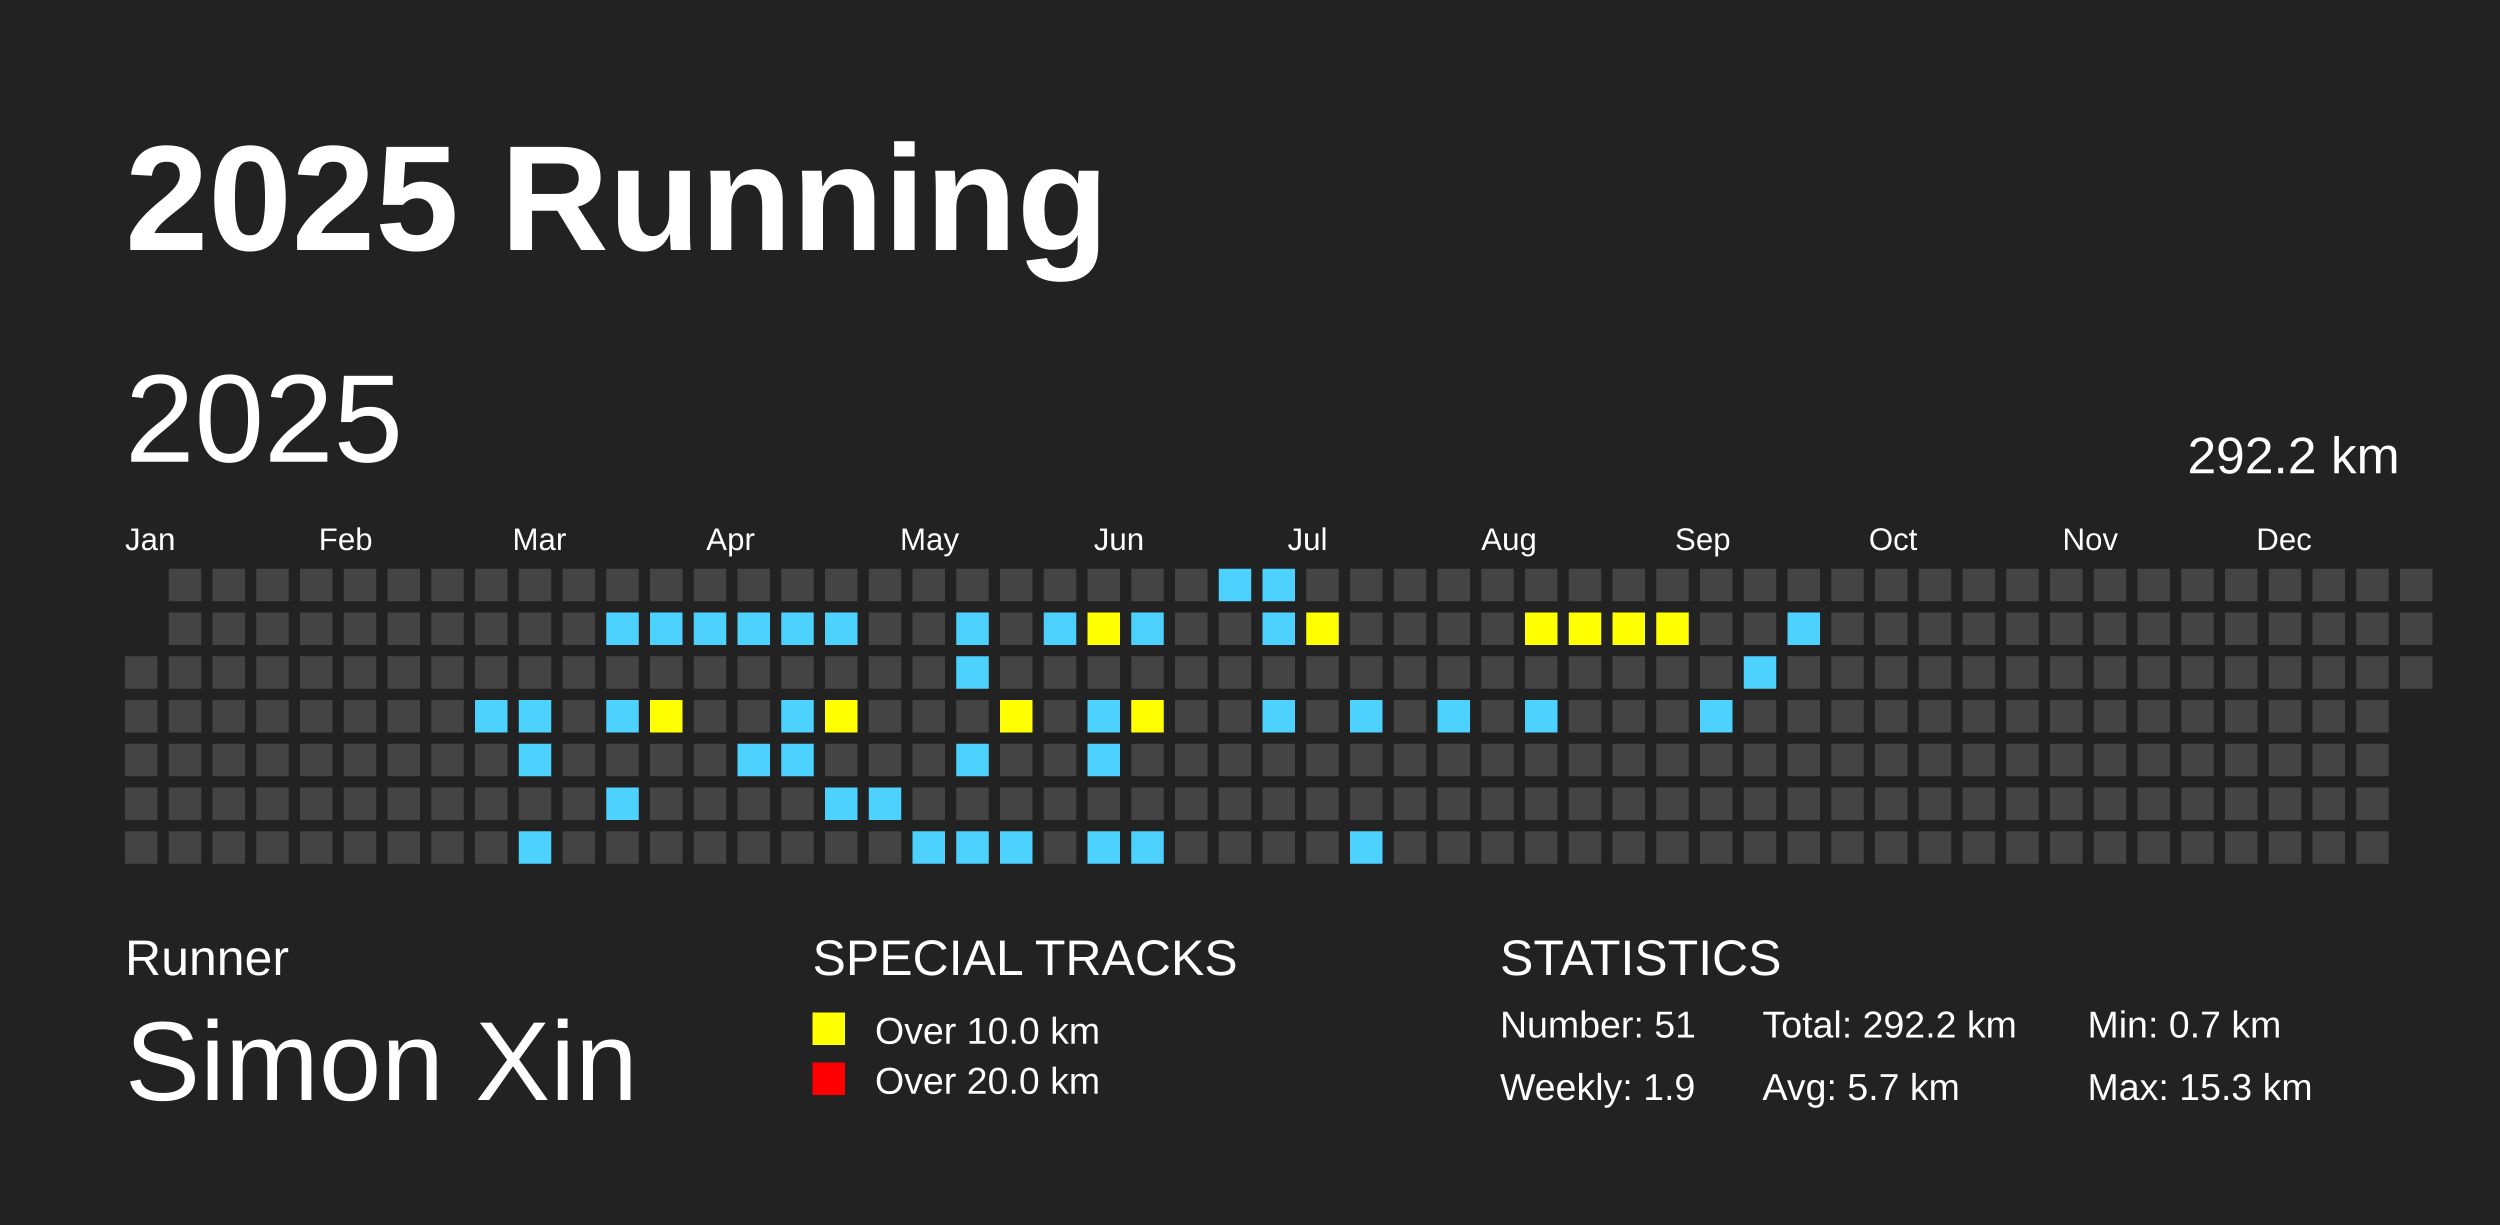
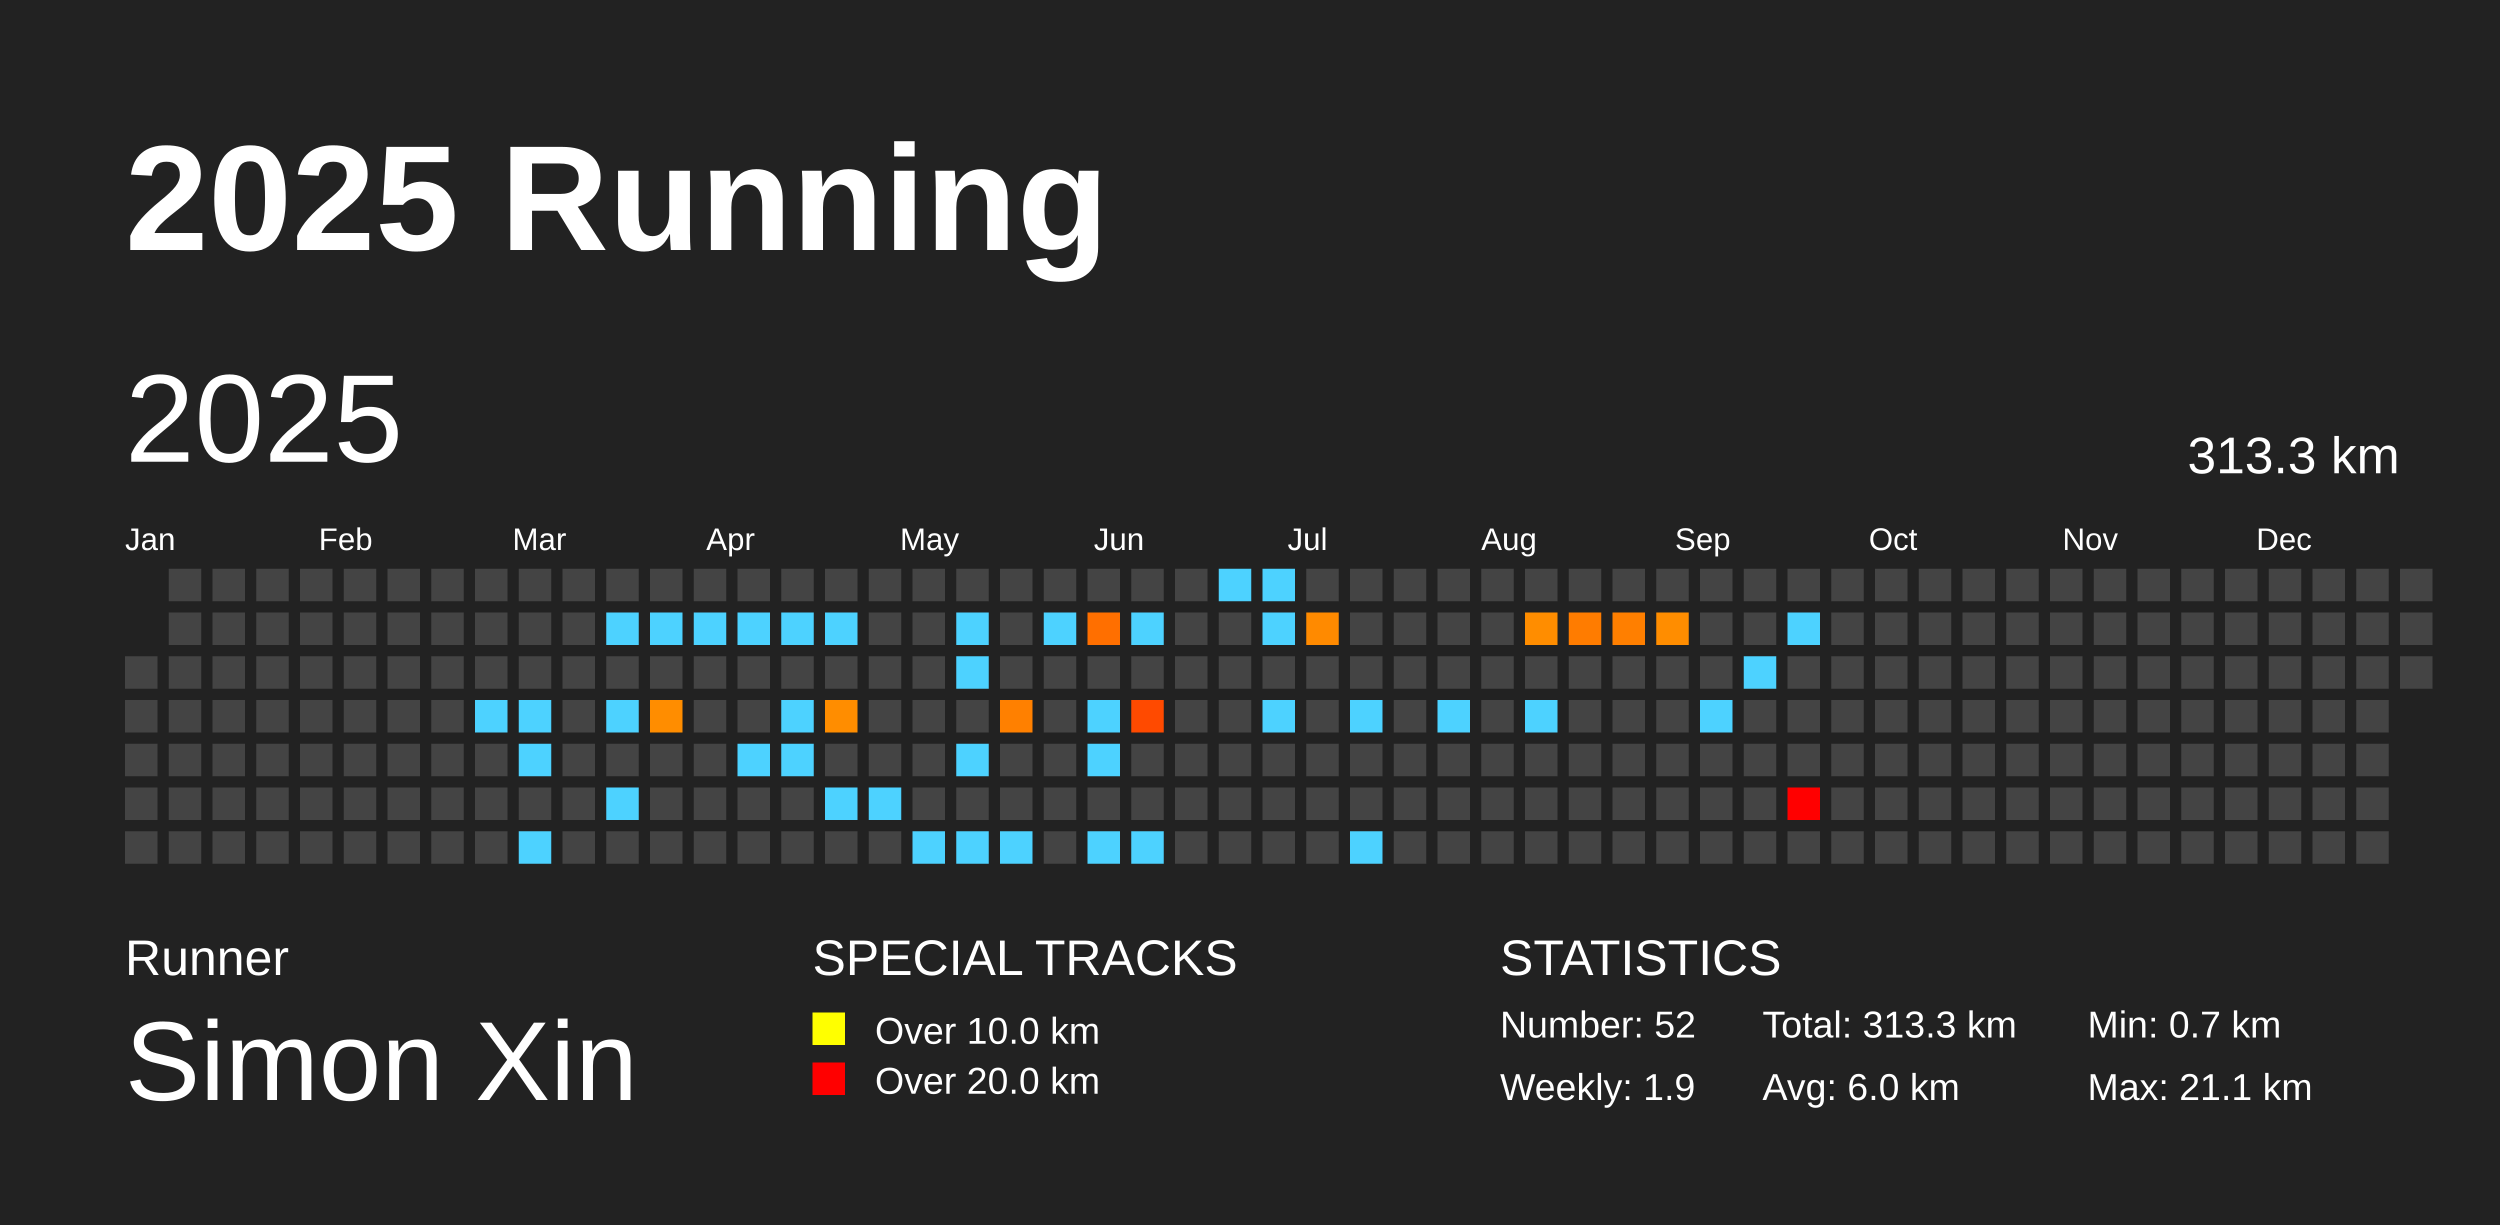
<svg xmlns="http://www.w3.org/2000/svg" baseProfile="full" height="98mm" version="1.1" viewBox="0,0,200,98" width="200mm">
  <defs />
  <rect fill="#222222" height="98" width="200" x="0" y="0" />
  <text fill="#FFFFFF" style="font-size:12px; font-family:Arial; font-weight:bold;" x="10" y="20">2025 Running</text>
  <text fill="#FFFFFF" style="font-size:4px; font-family:Arial" x="10" y="78">Runner</text>
  <text fill="#FFFFFF" style="font-size:9px; font-family:Arial" x="10" y="88">Simon Xin</text>
  <text fill="#FFFFFF" style="font-size:4px; font-family:Arial" x="65" y="78">SPECIAL TRACKS</text>
  <rect fill="yellow" height="2.6" width="2.6" x="65" y="81" />
  <text fill="#FFFFFF" style="font-size:3px; font-family:Arial" x="70" y="83.5">Over 10.0 km</text>
  <rect fill="red" height="2.6" width="2.6" x="65" y="85" />
  <text fill="#FFFFFF" style="font-size:3px; font-family:Arial" x="70" y="87.5">Over 20.0 km</text>
  <text fill="#FFFFFF" style="font-size:4px; font-family:Arial" x="120" y="78">STATISTICS</text>
-   <text fill="#FFFFFF" style="font-size:3px; font-family:Arial" x="120" y="83">Number: 51</text>
+   <text fill="#FFFFFF" style="font-size:3px; font-family:Arial" x="120" y="83">Number: 52</text>
  <text fill="#FFFFFF" style="font-size:3px; font-family:Arial" x="120" y="88">Weekly: 1.9</text>
-   <text fill="#FFFFFF" style="font-size:3px; font-family:Arial" x="141" y="83">Total: 292.2 km</text>
-   <text fill="#FFFFFF" style="font-size:3px; font-family:Arial" x="141" y="88">Avg: 5.7 km</text>
+   <text fill="#FFFFFF" style="font-size:3px; font-family:Arial" x="141" y="83">Total: 313.3 km</text>
+   <text fill="#FFFFFF" style="font-size:3px; font-family:Arial" x="141" y="88">Avg: 6.0 km</text>
  <text fill="#FFFFFF" style="font-size:3px; font-family:Arial" x="167" y="83">Min: 0.7 km</text>
-   <text fill="#FFFFFF" style="font-size:3px; font-family:Arial" x="167" y="88">Max: 15.3 km</text>
+   <text fill="#FFFFFF" style="font-size:3px; font-family:Arial" x="167" y="88">Max: 21.1 km</text>
  <text dominant-baseline="hanging" fill="#FFFFFF" style="font-size:10.0px; font-family:Arial;" x="10" y="30">2025</text>
-   <text dominant-baseline="hanging" fill="#FFFFFF" style="font-size:4.125px; font-family:Arial;" x="175" y="35">292.2 km</text>
+   <text dominant-baseline="hanging" fill="#FFFFFF" style="font-size:4.125px; font-family:Arial;" x="175" y="35">313.3 km</text>
  <text fill="#FFFFFF" style="font-size:2.5px; font-family:Arial" x="10.0" y="44">Jan</text>
  <text fill="#FFFFFF" style="font-size:2.5px; font-family:Arial" x="25.5" y="44">Feb</text>
  <text fill="#FFFFFF" style="font-size:2.5px; font-family:Arial" x="41.0" y="44">Mar</text>
  <text fill="#FFFFFF" style="font-size:2.5px; font-family:Arial" x="56.5" y="44">Apr</text>
  <text fill="#FFFFFF" style="font-size:2.5px; font-family:Arial" x="72.0" y="44">May</text>
  <text fill="#FFFFFF" style="font-size:2.5px; font-family:Arial" x="87.5" y="44">Jun</text>
  <text fill="#FFFFFF" style="font-size:2.5px; font-family:Arial" x="103.0" y="44">Jul</text>
  <text fill="#FFFFFF" style="font-size:2.5px; font-family:Arial" x="118.5" y="44">Aug</text>
  <text fill="#FFFFFF" style="font-size:2.5px; font-family:Arial" x="134.0" y="44">Sep</text>
  <text fill="#FFFFFF" style="font-size:2.5px; font-family:Arial" x="149.5" y="44">Oct</text>
  <text fill="#FFFFFF" style="font-size:2.5px; font-family:Arial" x="165.0" y="44">Nov</text>
  <text fill="#FFFFFF" style="font-size:2.5px; font-family:Arial" x="180.5" y="44">Dec</text>
  <rect fill="#444444" height="2.6" width="2.6" x="10.0" y="52.5" />
  <rect fill="#444444" height="2.6" width="2.6" x="10.0" y="56.0" />
  <rect fill="#444444" height="2.6" width="2.6" x="10.0" y="59.5" />
  <rect fill="#444444" height="2.6" width="2.6" x="10.0" y="63.0" />
  <rect fill="#444444" height="2.6" width="2.6" x="10.0" y="66.5" />
  <rect fill="#444444" height="2.6" width="2.6" x="13.5" y="45.5" />
  <rect fill="#444444" height="2.6" width="2.6" x="13.5" y="49.0" />
  <rect fill="#444444" height="2.6" width="2.6" x="13.5" y="52.5" />
  <rect fill="#444444" height="2.6" width="2.6" x="13.5" y="56.0" />
  <rect fill="#444444" height="2.6" width="2.6" x="13.5" y="59.5" />
  <rect fill="#444444" height="2.6" width="2.6" x="13.5" y="63.0" />
  <rect fill="#444444" height="2.6" width="2.6" x="13.5" y="66.5" />
  <rect fill="#444444" height="2.6" width="2.6" x="17.0" y="45.5" />
  <rect fill="#444444" height="2.6" width="2.6" x="17.0" y="49.0" />
  <rect fill="#444444" height="2.6" width="2.6" x="17.0" y="52.5" />
  <rect fill="#444444" height="2.6" width="2.6" x="17.0" y="56.0" />
  <rect fill="#444444" height="2.6" width="2.6" x="17.0" y="59.5" />
  <rect fill="#444444" height="2.6" width="2.6" x="17.0" y="63.0" />
  <rect fill="#444444" height="2.6" width="2.6" x="17.0" y="66.5" />
  <rect fill="#444444" height="2.6" width="2.6" x="20.5" y="45.5" />
  <rect fill="#444444" height="2.6" width="2.6" x="20.5" y="49.0" />
  <rect fill="#444444" height="2.6" width="2.6" x="20.5" y="52.5" />
  <rect fill="#444444" height="2.6" width="2.6" x="20.5" y="56.0" />
  <rect fill="#444444" height="2.6" width="2.6" x="20.5" y="59.5" />
  <rect fill="#444444" height="2.6" width="2.6" x="20.5" y="63.0" />
  <rect fill="#444444" height="2.6" width="2.6" x="20.5" y="66.5" />
  <rect fill="#444444" height="2.6" width="2.6" x="24.0" y="45.5" />
  <rect fill="#444444" height="2.6" width="2.6" x="24.0" y="49.0" />
  <rect fill="#444444" height="2.6" width="2.6" x="24.0" y="52.5" />
  <rect fill="#444444" height="2.6" width="2.6" x="24.0" y="56.0" />
  <rect fill="#444444" height="2.6" width="2.6" x="24.0" y="59.5" />
  <rect fill="#444444" height="2.6" width="2.6" x="24.0" y="63.0" />
  <rect fill="#444444" height="2.6" width="2.6" x="24.0" y="66.5" />
  <rect fill="#444444" height="2.6" width="2.6" x="27.5" y="45.5" />
  <rect fill="#444444" height="2.6" width="2.6" x="27.5" y="49.0" />
  <rect fill="#444444" height="2.6" width="2.6" x="27.5" y="52.5" />
  <rect fill="#444444" height="2.6" width="2.6" x="27.5" y="56.0" />
  <rect fill="#444444" height="2.6" width="2.6" x="27.5" y="59.5" />
  <rect fill="#444444" height="2.6" width="2.6" x="27.5" y="63.0" />
  <rect fill="#444444" height="2.6" width="2.6" x="27.5" y="66.5" />
  <rect fill="#444444" height="2.6" width="2.6" x="31.0" y="45.5" />
  <rect fill="#444444" height="2.6" width="2.6" x="31.0" y="49.0" />
  <rect fill="#444444" height="2.6" width="2.6" x="31.0" y="52.5" />
  <rect fill="#444444" height="2.6" width="2.6" x="31.0" y="56.0" />
  <rect fill="#444444" height="2.6" width="2.6" x="31.0" y="59.5" />
  <rect fill="#444444" height="2.6" width="2.6" x="31.0" y="63.0" />
  <rect fill="#444444" height="2.6" width="2.6" x="31.0" y="66.5" />
  <rect fill="#444444" height="2.6" width="2.6" x="34.5" y="45.5" />
  <rect fill="#444444" height="2.6" width="2.6" x="34.5" y="49.0" />
  <rect fill="#444444" height="2.6" width="2.6" x="34.5" y="52.5" />
  <rect fill="#444444" height="2.6" width="2.6" x="34.5" y="56.0" />
  <rect fill="#444444" height="2.6" width="2.6" x="34.5" y="59.5" />
  <rect fill="#444444" height="2.6" width="2.6" x="34.5" y="63.0" />
  <rect fill="#444444" height="2.6" width="2.6" x="34.5" y="66.5" />
  <rect fill="#444444" height="2.6" width="2.6" x="38.0" y="45.5" />
  <rect fill="#444444" height="2.6" width="2.6" x="38.0" y="49.0" />
  <rect fill="#444444" height="2.6" width="2.6" x="38.0" y="52.5" />
-   <rect fill="#4DD2FF" height="2.6" width="2.6" x="38.0" y="56.0" />
+   <rect fill="#4dd2ff" height="2.6" width="2.6" x="38.0" y="56.0" />
  <rect fill="#444444" height="2.6" width="2.6" x="38.0" y="59.5" />
  <rect fill="#444444" height="2.6" width="2.6" x="38.0" y="63.0" />
  <rect fill="#444444" height="2.6" width="2.6" x="38.0" y="66.5" />
  <rect fill="#444444" height="2.6" width="2.6" x="41.5" y="45.5" />
  <rect fill="#444444" height="2.6" width="2.6" x="41.5" y="49.0" />
  <rect fill="#444444" height="2.6" width="2.6" x="41.5" y="52.5" />
-   <rect fill="#4DD2FF" height="2.6" width="2.6" x="41.5" y="56.0" />
-   <rect fill="#4DD2FF" height="2.6" width="2.6" x="41.5" y="59.5" />
+   <rect fill="#4dd2ff" height="2.6" width="2.6" x="41.5" y="56.0" />
+   <rect fill="#4dd2ff" height="2.6" width="2.6" x="41.5" y="59.5" />
  <rect fill="#444444" height="2.6" width="2.6" x="41.5" y="63.0" />
-   <rect fill="#4DD2FF" height="2.6" width="2.6" x="41.5" y="66.5" />
+   <rect fill="#4dd2ff" height="2.6" width="2.6" x="41.5" y="66.5" />
  <rect fill="#444444" height="2.6" width="2.6" x="45.0" y="45.5" />
  <rect fill="#444444" height="2.6" width="2.6" x="45.0" y="49.0" />
  <rect fill="#444444" height="2.6" width="2.6" x="45.0" y="52.5" />
  <rect fill="#444444" height="2.6" width="2.6" x="45.0" y="56.0" />
  <rect fill="#444444" height="2.6" width="2.6" x="45.0" y="59.5" />
  <rect fill="#444444" height="2.6" width="2.6" x="45.0" y="63.0" />
  <rect fill="#444444" height="2.6" width="2.6" x="45.0" y="66.5" />
  <rect fill="#444444" height="2.6" width="2.6" x="48.5" y="45.5" />
-   <rect fill="#4DD2FF" height="2.6" width="2.6" x="48.5" y="49.0" />
+   <rect fill="#4dd2ff" height="2.6" width="2.6" x="48.5" y="49.0" />
  <rect fill="#444444" height="2.6" width="2.6" x="48.5" y="52.5" />
-   <rect fill="#4DD2FF" height="2.6" width="2.6" x="48.5" y="56.0" />
+   <rect fill="#4dd2ff" height="2.6" width="2.6" x="48.5" y="56.0" />
  <rect fill="#444444" height="2.6" width="2.6" x="48.5" y="59.5" />
-   <rect fill="#4DD2FF" height="2.6" width="2.6" x="48.5" y="63.0" />
+   <rect fill="#4dd2ff" height="2.6" width="2.6" x="48.5" y="63.0" />
  <rect fill="#444444" height="2.6" width="2.6" x="48.5" y="66.5" />
  <rect fill="#444444" height="2.6" width="2.6" x="52.0" y="45.5" />
-   <rect fill="#4DD2FF" height="2.6" width="2.6" x="52.0" y="49.0" />
+   <rect fill="#4dd2ff" height="2.6" width="2.6" x="52.0" y="49.0" />
  <rect fill="#444444" height="2.6" width="2.6" x="52.0" y="52.5" />
-   <rect fill="yellow" height="2.6" width="2.6" x="52.0" y="56.0" />
+   <rect fill="#ff8d00" height="2.6" width="2.6" x="52.0" y="56.0" />
  <rect fill="#444444" height="2.6" width="2.6" x="52.0" y="59.5" />
  <rect fill="#444444" height="2.6" width="2.6" x="52.0" y="63.0" />
  <rect fill="#444444" height="2.6" width="2.6" x="52.0" y="66.5" />
  <rect fill="#444444" height="2.6" width="2.6" x="55.5" y="45.5" />
-   <rect fill="#4DD2FF" height="2.6" width="2.6" x="55.5" y="49.0" />
+   <rect fill="#4dd2ff" height="2.6" width="2.6" x="55.5" y="49.0" />
  <rect fill="#444444" height="2.6" width="2.6" x="55.5" y="52.5" />
  <rect fill="#444444" height="2.6" width="2.6" x="55.5" y="56.0" />
  <rect fill="#444444" height="2.6" width="2.6" x="55.5" y="59.5" />
  <rect fill="#444444" height="2.6" width="2.6" x="55.5" y="63.0" />
  <rect fill="#444444" height="2.6" width="2.6" x="55.5" y="66.5" />
  <rect fill="#444444" height="2.6" width="2.6" x="59.0" y="45.5" />
-   <rect fill="#4DD2FF" height="2.6" width="2.6" x="59.0" y="49.0" />
+   <rect fill="#4dd2ff" height="2.6" width="2.6" x="59.0" y="49.0" />
  <rect fill="#444444" height="2.6" width="2.6" x="59.0" y="52.5" />
  <rect fill="#444444" height="2.6" width="2.6" x="59.0" y="56.0" />
-   <rect fill="#4DD2FF" height="2.6" width="2.6" x="59.0" y="59.5" />
+   <rect fill="#4dd2ff" height="2.6" width="2.6" x="59.0" y="59.5" />
  <rect fill="#444444" height="2.6" width="2.6" x="59.0" y="63.0" />
  <rect fill="#444444" height="2.6" width="2.6" x="59.0" y="66.5" />
  <rect fill="#444444" height="2.6" width="2.6" x="62.5" y="45.5" />
-   <rect fill="#4DD2FF" height="2.6" width="2.6" x="62.5" y="49.0" />
+   <rect fill="#4dd2ff" height="2.6" width="2.6" x="62.5" y="49.0" />
  <rect fill="#444444" height="2.6" width="2.6" x="62.5" y="52.5" />
-   <rect fill="#4DD2FF" height="2.6" width="2.6" x="62.5" y="56.0" />
-   <rect fill="#4DD2FF" height="2.6" width="2.6" x="62.5" y="59.5" />
+   <rect fill="#4dd2ff" height="2.6" width="2.6" x="62.5" y="56.0" />
+   <rect fill="#4dd2ff" height="2.6" width="2.6" x="62.5" y="59.5" />
  <rect fill="#444444" height="2.6" width="2.6" x="62.5" y="63.0" />
  <rect fill="#444444" height="2.6" width="2.6" x="62.5" y="66.5" />
  <rect fill="#444444" height="2.6" width="2.6" x="66.0" y="45.5" />
-   <rect fill="#4DD2FF" height="2.6" width="2.6" x="66.0" y="49.0" />
+   <rect fill="#4dd2ff" height="2.6" width="2.6" x="66.0" y="49.0" />
  <rect fill="#444444" height="2.6" width="2.6" x="66.0" y="52.5" />
-   <rect fill="yellow" height="2.6" width="2.6" x="66.0" y="56.0" />
+   <rect fill="#ff8d00" height="2.6" width="2.6" x="66.0" y="56.0" />
  <rect fill="#444444" height="2.6" width="2.6" x="66.0" y="59.5" />
-   <rect fill="#4DD2FF" height="2.6" width="2.6" x="66.0" y="63.0" />
+   <rect fill="#4dd2ff" height="2.6" width="2.6" x="66.0" y="63.0" />
  <rect fill="#444444" height="2.6" width="2.6" x="66.0" y="66.5" />
  <rect fill="#444444" height="2.6" width="2.6" x="69.5" y="45.5" />
  <rect fill="#444444" height="2.6" width="2.6" x="69.5" y="49.0" />
  <rect fill="#444444" height="2.6" width="2.6" x="69.5" y="52.5" />
  <rect fill="#444444" height="2.6" width="2.6" x="69.5" y="56.0" />
  <rect fill="#444444" height="2.6" width="2.6" x="69.5" y="59.5" />
-   <rect fill="#4DD2FF" height="2.6" width="2.6" x="69.5" y="63.0" />
+   <rect fill="#4dd2ff" height="2.6" width="2.6" x="69.5" y="63.0" />
  <rect fill="#444444" height="2.6" width="2.6" x="69.5" y="66.5" />
  <rect fill="#444444" height="2.6" width="2.6" x="73.0" y="45.5" />
  <rect fill="#444444" height="2.6" width="2.6" x="73.0" y="49.0" />
  <rect fill="#444444" height="2.6" width="2.6" x="73.0" y="52.5" />
  <rect fill="#444444" height="2.6" width="2.6" x="73.0" y="56.0" />
  <rect fill="#444444" height="2.6" width="2.6" x="73.0" y="59.5" />
  <rect fill="#444444" height="2.6" width="2.6" x="73.0" y="63.0" />
-   <rect fill="#4DD2FF" height="2.6" width="2.6" x="73.0" y="66.5" />
+   <rect fill="#4dd2ff" height="2.6" width="2.6" x="73.0" y="66.5" />
  <rect fill="#444444" height="2.6" width="2.6" x="76.5" y="45.5" />
-   <rect fill="#4DD2FF" height="2.6" width="2.6" x="76.5" y="49.0" />
-   <rect fill="#4DD2FF" height="2.6" width="2.6" x="76.5" y="52.5" />
+   <rect fill="#4dd2ff" height="2.6" width="2.6" x="76.5" y="49.0" />
+   <rect fill="#4dd2ff" height="2.6" width="2.6" x="76.5" y="52.5" />
  <rect fill="#444444" height="2.6" width="2.6" x="76.5" y="56.0" />
-   <rect fill="#4DD2FF" height="2.6" width="2.6" x="76.5" y="59.5" />
+   <rect fill="#4dd2ff" height="2.6" width="2.6" x="76.5" y="59.5" />
  <rect fill="#444444" height="2.6" width="2.6" x="76.5" y="63.0" />
-   <rect fill="#4DD2FF" height="2.6" width="2.6" x="76.5" y="66.5" />
+   <rect fill="#4dd2ff" height="2.6" width="2.6" x="76.5" y="66.5" />
  <rect fill="#444444" height="2.6" width="2.6" x="80.0" y="45.5" />
  <rect fill="#444444" height="2.6" width="2.6" x="80.0" y="49.0" />
  <rect fill="#444444" height="2.6" width="2.6" x="80.0" y="52.5" />
-   <rect fill="yellow" height="2.6" width="2.6" x="80.0" y="56.0" />
+   <rect fill="#ff8000" height="2.6" width="2.6" x="80.0" y="56.0" />
  <rect fill="#444444" height="2.6" width="2.6" x="80.0" y="59.5" />
  <rect fill="#444444" height="2.6" width="2.6" x="80.0" y="63.0" />
-   <rect fill="#4DD2FF" height="2.6" width="2.6" x="80.0" y="66.5" />
+   <rect fill="#4dd2ff" height="2.6" width="2.6" x="80.0" y="66.5" />
  <rect fill="#444444" height="2.6" width="2.6" x="83.5" y="45.5" />
-   <rect fill="#4DD2FF" height="2.6" width="2.6" x="83.5" y="49.0" />
+   <rect fill="#4dd2ff" height="2.6" width="2.6" x="83.5" y="49.0" />
  <rect fill="#444444" height="2.6" width="2.6" x="83.5" y="52.5" />
  <rect fill="#444444" height="2.6" width="2.6" x="83.5" y="56.0" />
  <rect fill="#444444" height="2.6" width="2.6" x="83.5" y="59.5" />
  <rect fill="#444444" height="2.6" width="2.6" x="83.5" y="63.0" />
  <rect fill="#444444" height="2.6" width="2.6" x="83.5" y="66.5" />
  <rect fill="#444444" height="2.6" width="2.6" x="87.0" y="45.5" />
-   <rect fill="yellow" height="2.6" width="2.6" x="87.0" y="49.0" />
+   <rect fill="#ff6f00" height="2.6" width="2.6" x="87.0" y="49.0" />
  <rect fill="#444444" height="2.6" width="2.6" x="87.0" y="52.5" />
-   <rect fill="#4DD2FF" height="2.6" width="2.6" x="87.0" y="56.0" />
-   <rect fill="#4DD2FF" height="2.6" width="2.6" x="87.0" y="59.5" />
+   <rect fill="#4dd2ff" height="2.6" width="2.6" x="87.0" y="56.0" />
+   <rect fill="#4dd2ff" height="2.6" width="2.6" x="87.0" y="59.5" />
  <rect fill="#444444" height="2.6" width="2.6" x="87.0" y="63.0" />
-   <rect fill="#4DD2FF" height="2.6" width="2.6" x="87.0" y="66.5" />
+   <rect fill="#4dd2ff" height="2.6" width="2.6" x="87.0" y="66.5" />
  <rect fill="#444444" height="2.6" width="2.6" x="90.5" y="45.5" />
-   <rect fill="#4DD2FF" height="2.6" width="2.6" x="90.5" y="49.0" />
+   <rect fill="#4dd2ff" height="2.6" width="2.6" x="90.5" y="49.0" />
  <rect fill="#444444" height="2.6" width="2.6" x="90.5" y="52.5" />
-   <rect fill="yellow" height="2.6" width="2.6" x="90.5" y="56.0" />
+   <rect fill="#ff4a00" height="2.6" width="2.6" x="90.5" y="56.0" />
  <rect fill="#444444" height="2.6" width="2.6" x="90.5" y="59.5" />
  <rect fill="#444444" height="2.6" width="2.6" x="90.5" y="63.0" />
-   <rect fill="#4DD2FF" height="2.6" width="2.6" x="90.5" y="66.5" />
+   <rect fill="#4dd2ff" height="2.6" width="2.6" x="90.5" y="66.5" />
  <rect fill="#444444" height="2.6" width="2.6" x="94.0" y="45.5" />
  <rect fill="#444444" height="2.6" width="2.6" x="94.0" y="49.0" />
  <rect fill="#444444" height="2.6" width="2.6" x="94.0" y="52.5" />
  <rect fill="#444444" height="2.6" width="2.6" x="94.0" y="56.0" />
  <rect fill="#444444" height="2.6" width="2.6" x="94.0" y="59.5" />
  <rect fill="#444444" height="2.6" width="2.6" x="94.0" y="63.0" />
  <rect fill="#444444" height="2.6" width="2.6" x="94.0" y="66.5" />
-   <rect fill="#4DD2FF" height="2.6" width="2.6" x="97.5" y="45.5" />
+   <rect fill="#4dd2ff" height="2.6" width="2.6" x="97.5" y="45.5" />
  <rect fill="#444444" height="2.6" width="2.6" x="97.5" y="49.0" />
  <rect fill="#444444" height="2.6" width="2.6" x="97.5" y="52.5" />
  <rect fill="#444444" height="2.6" width="2.6" x="97.5" y="56.0" />
  <rect fill="#444444" height="2.6" width="2.6" x="97.5" y="59.5" />
  <rect fill="#444444" height="2.6" width="2.6" x="97.5" y="63.0" />
  <rect fill="#444444" height="2.6" width="2.6" x="97.5" y="66.5" />
-   <rect fill="#4DD2FF" height="2.6" width="2.6" x="101.0" y="45.5" />
-   <rect fill="#4DD2FF" height="2.6" width="2.6" x="101.0" y="49.0" />
+   <rect fill="#4dd2ff" height="2.6" width="2.6" x="101.0" y="45.5" />
+   <rect fill="#4dd2ff" height="2.6" width="2.6" x="101.0" y="49.0" />
  <rect fill="#444444" height="2.6" width="2.6" x="101.0" y="52.5" />
-   <rect fill="#4DD2FF" height="2.6" width="2.6" x="101.0" y="56.0" />
+   <rect fill="#4dd2ff" height="2.6" width="2.6" x="101.0" y="56.0" />
  <rect fill="#444444" height="2.6" width="2.6" x="101.0" y="59.5" />
  <rect fill="#444444" height="2.6" width="2.6" x="101.0" y="63.0" />
  <rect fill="#444444" height="2.6" width="2.6" x="101.0" y="66.5" />
  <rect fill="#444444" height="2.6" width="2.6" x="104.5" y="45.5" />
-   <rect fill="yellow" height="2.6" width="2.6" x="104.5" y="49.0" />
+   <rect fill="#ff8a00" height="2.6" width="2.6" x="104.5" y="49.0" />
  <rect fill="#444444" height="2.6" width="2.6" x="104.5" y="52.5" />
  <rect fill="#444444" height="2.6" width="2.6" x="104.5" y="56.0" />
  <rect fill="#444444" height="2.6" width="2.6" x="104.5" y="59.5" />
  <rect fill="#444444" height="2.6" width="2.6" x="104.5" y="63.0" />
  <rect fill="#444444" height="2.6" width="2.6" x="104.5" y="66.5" />
  <rect fill="#444444" height="2.6" width="2.6" x="108.0" y="45.5" />
  <rect fill="#444444" height="2.6" width="2.6" x="108.0" y="49.0" />
  <rect fill="#444444" height="2.6" width="2.6" x="108.0" y="52.5" />
-   <rect fill="#4DD2FF" height="2.6" width="2.6" x="108.0" y="56.0" />
+   <rect fill="#4dd2ff" height="2.6" width="2.6" x="108.0" y="56.0" />
  <rect fill="#444444" height="2.6" width="2.6" x="108.0" y="59.5" />
  <rect fill="#444444" height="2.6" width="2.6" x="108.0" y="63.0" />
-   <rect fill="#4DD2FF" height="2.6" width="2.6" x="108.0" y="66.5" />
+   <rect fill="#4dd2ff" height="2.6" width="2.6" x="108.0" y="66.5" />
  <rect fill="#444444" height="2.6" width="2.6" x="111.5" y="45.5" />
  <rect fill="#444444" height="2.6" width="2.6" x="111.5" y="49.0" />
  <rect fill="#444444" height="2.6" width="2.6" x="111.5" y="52.5" />
  <rect fill="#444444" height="2.6" width="2.6" x="111.5" y="56.0" />
  <rect fill="#444444" height="2.6" width="2.6" x="111.5" y="59.5" />
  <rect fill="#444444" height="2.6" width="2.6" x="111.5" y="63.0" />
  <rect fill="#444444" height="2.6" width="2.6" x="111.5" y="66.5" />
  <rect fill="#444444" height="2.6" width="2.6" x="115.0" y="45.5" />
  <rect fill="#444444" height="2.6" width="2.6" x="115.0" y="49.0" />
  <rect fill="#444444" height="2.6" width="2.6" x="115.0" y="52.5" />
-   <rect fill="#4DD2FF" height="2.6" width="2.6" x="115.0" y="56.0" />
+   <rect fill="#4dd2ff" height="2.6" width="2.6" x="115.0" y="56.0" />
  <rect fill="#444444" height="2.6" width="2.6" x="115.0" y="59.5" />
  <rect fill="#444444" height="2.6" width="2.6" x="115.0" y="63.0" />
  <rect fill="#444444" height="2.6" width="2.6" x="115.0" y="66.5" />
  <rect fill="#444444" height="2.6" width="2.6" x="118.5" y="45.5" />
  <rect fill="#444444" height="2.6" width="2.6" x="118.5" y="49.0" />
  <rect fill="#444444" height="2.6" width="2.6" x="118.5" y="52.5" />
  <rect fill="#444444" height="2.6" width="2.6" x="118.5" y="56.0" />
  <rect fill="#444444" height="2.6" width="2.6" x="118.5" y="59.5" />
  <rect fill="#444444" height="2.6" width="2.6" x="118.5" y="63.0" />
  <rect fill="#444444" height="2.6" width="2.6" x="118.5" y="66.5" />
  <rect fill="#444444" height="2.6" width="2.6" x="122.0" y="45.5" />
-   <rect fill="yellow" height="2.6" width="2.6" x="122.0" y="49.0" />
+   <rect fill="#ff8d00" height="2.6" width="2.6" x="122.0" y="49.0" />
  <rect fill="#444444" height="2.6" width="2.6" x="122.0" y="52.5" />
-   <rect fill="#4DD2FF" height="2.6" width="2.6" x="122.0" y="56.0" />
+   <rect fill="#4dd2ff" height="2.6" width="2.6" x="122.0" y="56.0" />
  <rect fill="#444444" height="2.6" width="2.6" x="122.0" y="59.5" />
  <rect fill="#444444" height="2.6" width="2.6" x="122.0" y="63.0" />
  <rect fill="#444444" height="2.6" width="2.6" x="122.0" y="66.5" />
  <rect fill="#444444" height="2.6" width="2.6" x="125.5" y="45.5" />
-   <rect fill="yellow" height="2.6" width="2.6" x="125.5" y="49.0" />
+   <rect fill="#ff7c00" height="2.6" width="2.6" x="125.5" y="49.0" />
  <rect fill="#444444" height="2.6" width="2.6" x="125.5" y="52.5" />
  <rect fill="#444444" height="2.6" width="2.6" x="125.5" y="56.0" />
  <rect fill="#444444" height="2.6" width="2.6" x="125.5" y="59.5" />
  <rect fill="#444444" height="2.6" width="2.6" x="125.5" y="63.0" />
  <rect fill="#444444" height="2.6" width="2.6" x="125.5" y="66.5" />
  <rect fill="#444444" height="2.6" width="2.6" x="129.0" y="45.5" />
-   <rect fill="yellow" height="2.6" width="2.6" x="129.0" y="49.0" />
+   <rect fill="#ff7f00" height="2.6" width="2.6" x="129.0" y="49.0" />
  <rect fill="#444444" height="2.6" width="2.6" x="129.0" y="52.5" />
  <rect fill="#444444" height="2.6" width="2.6" x="129.0" y="56.0" />
  <rect fill="#444444" height="2.6" width="2.6" x="129.0" y="59.5" />
  <rect fill="#444444" height="2.6" width="2.6" x="129.0" y="63.0" />
  <rect fill="#444444" height="2.6" width="2.6" x="129.0" y="66.5" />
  <rect fill="#444444" height="2.6" width="2.6" x="132.5" y="45.5" />
-   <rect fill="yellow" height="2.6" width="2.6" x="132.5" y="49.0" />
+   <rect fill="#ff8d00" height="2.6" width="2.6" x="132.5" y="49.0" />
  <rect fill="#444444" height="2.6" width="2.6" x="132.5" y="52.5" />
  <rect fill="#444444" height="2.6" width="2.6" x="132.5" y="56.0" />
  <rect fill="#444444" height="2.6" width="2.6" x="132.5" y="59.5" />
  <rect fill="#444444" height="2.6" width="2.6" x="132.5" y="63.0" />
  <rect fill="#444444" height="2.6" width="2.6" x="132.5" y="66.5" />
  <rect fill="#444444" height="2.6" width="2.6" x="136.0" y="45.5" />
  <rect fill="#444444" height="2.6" width="2.6" x="136.0" y="49.0" />
  <rect fill="#444444" height="2.6" width="2.6" x="136.0" y="52.5" />
-   <rect fill="#4DD2FF" height="2.6" width="2.6" x="136.0" y="56.0" />
+   <rect fill="#4dd2ff" height="2.6" width="2.6" x="136.0" y="56.0" />
  <rect fill="#444444" height="2.6" width="2.6" x="136.0" y="59.5" />
  <rect fill="#444444" height="2.6" width="2.6" x="136.0" y="63.0" />
  <rect fill="#444444" height="2.6" width="2.6" x="136.0" y="66.5" />
  <rect fill="#444444" height="2.6" width="2.6" x="139.5" y="45.5" />
  <rect fill="#444444" height="2.6" width="2.6" x="139.5" y="49.0" />
-   <rect fill="#4DD2FF" height="2.6" width="2.6" x="139.5" y="52.5" />
+   <rect fill="#4dd2ff" height="2.6" width="2.6" x="139.5" y="52.5" />
  <rect fill="#444444" height="2.6" width="2.6" x="139.5" y="56.0" />
  <rect fill="#444444" height="2.6" width="2.6" x="139.5" y="59.5" />
  <rect fill="#444444" height="2.6" width="2.6" x="139.5" y="63.0" />
  <rect fill="#444444" height="2.6" width="2.6" x="139.5" y="66.5" />
  <rect fill="#444444" height="2.6" width="2.6" x="143.0" y="45.5" />
-   <rect fill="#4DD2FF" height="2.6" width="2.6" x="143.0" y="49.0" />
+   <rect fill="#4dd2ff" height="2.6" width="2.6" x="143.0" y="49.0" />
  <rect fill="#444444" height="2.6" width="2.6" x="143.0" y="52.5" />
  <rect fill="#444444" height="2.6" width="2.6" x="143.0" y="56.0" />
  <rect fill="#444444" height="2.6" width="2.6" x="143.0" y="59.5" />
-   <rect fill="#444444" height="2.6" width="2.6" x="143.0" y="63.0" />
+   <rect fill="red" height="2.6" width="2.6" x="143.0" y="63.0" />
  <rect fill="#444444" height="2.6" width="2.6" x="143.0" y="66.5" />
  <rect fill="#444444" height="2.6" width="2.6" x="146.5" y="45.5" />
  <rect fill="#444444" height="2.6" width="2.6" x="146.5" y="49.0" />
  <rect fill="#444444" height="2.6" width="2.6" x="146.5" y="52.5" />
  <rect fill="#444444" height="2.6" width="2.6" x="146.5" y="56.0" />
  <rect fill="#444444" height="2.6" width="2.6" x="146.5" y="59.5" />
  <rect fill="#444444" height="2.6" width="2.6" x="146.5" y="63.0" />
  <rect fill="#444444" height="2.6" width="2.6" x="146.5" y="66.5" />
  <rect fill="#444444" height="2.6" width="2.6" x="150.0" y="45.5" />
  <rect fill="#444444" height="2.6" width="2.6" x="150.0" y="49.0" />
  <rect fill="#444444" height="2.6" width="2.6" x="150.0" y="52.5" />
  <rect fill="#444444" height="2.6" width="2.6" x="150.0" y="56.0" />
  <rect fill="#444444" height="2.6" width="2.6" x="150.0" y="59.5" />
  <rect fill="#444444" height="2.6" width="2.6" x="150.0" y="63.0" />
  <rect fill="#444444" height="2.6" width="2.6" x="150.0" y="66.5" />
  <rect fill="#444444" height="2.6" width="2.6" x="153.5" y="45.5" />
  <rect fill="#444444" height="2.6" width="2.6" x="153.5" y="49.0" />
  <rect fill="#444444" height="2.6" width="2.6" x="153.5" y="52.5" />
  <rect fill="#444444" height="2.6" width="2.6" x="153.5" y="56.0" />
  <rect fill="#444444" height="2.6" width="2.6" x="153.5" y="59.5" />
  <rect fill="#444444" height="2.6" width="2.6" x="153.5" y="63.0" />
  <rect fill="#444444" height="2.6" width="2.6" x="153.5" y="66.5" />
  <rect fill="#444444" height="2.6" width="2.6" x="157.0" y="45.5" />
  <rect fill="#444444" height="2.6" width="2.6" x="157.0" y="49.0" />
  <rect fill="#444444" height="2.6" width="2.6" x="157.0" y="52.5" />
  <rect fill="#444444" height="2.6" width="2.6" x="157.0" y="56.0" />
  <rect fill="#444444" height="2.6" width="2.6" x="157.0" y="59.5" />
  <rect fill="#444444" height="2.6" width="2.6" x="157.0" y="63.0" />
  <rect fill="#444444" height="2.6" width="2.6" x="157.0" y="66.5" />
  <rect fill="#444444" height="2.6" width="2.6" x="160.5" y="45.5" />
  <rect fill="#444444" height="2.6" width="2.6" x="160.5" y="49.0" />
  <rect fill="#444444" height="2.6" width="2.6" x="160.5" y="52.5" />
  <rect fill="#444444" height="2.6" width="2.6" x="160.5" y="56.0" />
  <rect fill="#444444" height="2.6" width="2.6" x="160.5" y="59.5" />
  <rect fill="#444444" height="2.6" width="2.6" x="160.5" y="63.0" />
  <rect fill="#444444" height="2.6" width="2.6" x="160.5" y="66.5" />
  <rect fill="#444444" height="2.6" width="2.6" x="164.0" y="45.5" />
  <rect fill="#444444" height="2.6" width="2.6" x="164.0" y="49.0" />
  <rect fill="#444444" height="2.6" width="2.6" x="164.0" y="52.5" />
  <rect fill="#444444" height="2.6" width="2.6" x="164.0" y="56.0" />
  <rect fill="#444444" height="2.6" width="2.6" x="164.0" y="59.5" />
  <rect fill="#444444" height="2.6" width="2.6" x="164.0" y="63.0" />
  <rect fill="#444444" height="2.6" width="2.6" x="164.0" y="66.5" />
  <rect fill="#444444" height="2.6" width="2.6" x="167.5" y="45.5" />
  <rect fill="#444444" height="2.6" width="2.6" x="167.5" y="49.0" />
  <rect fill="#444444" height="2.6" width="2.6" x="167.5" y="52.5" />
  <rect fill="#444444" height="2.6" width="2.6" x="167.5" y="56.0" />
  <rect fill="#444444" height="2.6" width="2.6" x="167.5" y="59.5" />
  <rect fill="#444444" height="2.6" width="2.6" x="167.5" y="63.0" />
  <rect fill="#444444" height="2.6" width="2.6" x="167.5" y="66.5" />
  <rect fill="#444444" height="2.6" width="2.6" x="171.0" y="45.5" />
  <rect fill="#444444" height="2.6" width="2.6" x="171.0" y="49.0" />
  <rect fill="#444444" height="2.6" width="2.6" x="171.0" y="52.5" />
  <rect fill="#444444" height="2.6" width="2.6" x="171.0" y="56.0" />
  <rect fill="#444444" height="2.6" width="2.6" x="171.0" y="59.5" />
  <rect fill="#444444" height="2.6" width="2.6" x="171.0" y="63.0" />
  <rect fill="#444444" height="2.6" width="2.6" x="171.0" y="66.5" />
  <rect fill="#444444" height="2.6" width="2.6" x="174.5" y="45.5" />
  <rect fill="#444444" height="2.6" width="2.6" x="174.5" y="49.0" />
  <rect fill="#444444" height="2.6" width="2.6" x="174.5" y="52.5" />
  <rect fill="#444444" height="2.6" width="2.6" x="174.5" y="56.0" />
  <rect fill="#444444" height="2.6" width="2.6" x="174.5" y="59.5" />
  <rect fill="#444444" height="2.6" width="2.6" x="174.5" y="63.0" />
  <rect fill="#444444" height="2.6" width="2.6" x="174.5" y="66.5" />
  <rect fill="#444444" height="2.6" width="2.6" x="178.0" y="45.5" />
  <rect fill="#444444" height="2.6" width="2.6" x="178.0" y="49.0" />
  <rect fill="#444444" height="2.6" width="2.6" x="178.0" y="52.5" />
  <rect fill="#444444" height="2.6" width="2.6" x="178.0" y="56.0" />
  <rect fill="#444444" height="2.6" width="2.6" x="178.0" y="59.5" />
  <rect fill="#444444" height="2.6" width="2.6" x="178.0" y="63.0" />
  <rect fill="#444444" height="2.6" width="2.6" x="178.0" y="66.5" />
  <rect fill="#444444" height="2.6" width="2.6" x="181.5" y="45.5" />
  <rect fill="#444444" height="2.6" width="2.6" x="181.5" y="49.0" />
  <rect fill="#444444" height="2.6" width="2.6" x="181.5" y="52.5" />
  <rect fill="#444444" height="2.6" width="2.6" x="181.5" y="56.0" />
  <rect fill="#444444" height="2.6" width="2.6" x="181.5" y="59.5" />
  <rect fill="#444444" height="2.6" width="2.6" x="181.5" y="63.0" />
  <rect fill="#444444" height="2.6" width="2.6" x="181.5" y="66.5" />
  <rect fill="#444444" height="2.6" width="2.6" x="185.0" y="45.5" />
  <rect fill="#444444" height="2.6" width="2.6" x="185.0" y="49.0" />
  <rect fill="#444444" height="2.6" width="2.6" x="185.0" y="52.5" />
  <rect fill="#444444" height="2.6" width="2.6" x="185.0" y="56.0" />
  <rect fill="#444444" height="2.6" width="2.6" x="185.0" y="59.5" />
  <rect fill="#444444" height="2.6" width="2.6" x="185.0" y="63.0" />
  <rect fill="#444444" height="2.6" width="2.6" x="185.0" y="66.5" />
  <rect fill="#444444" height="2.6" width="2.6" x="188.5" y="45.5" />
  <rect fill="#444444" height="2.6" width="2.6" x="188.5" y="49.0" />
  <rect fill="#444444" height="2.6" width="2.6" x="188.5" y="52.5" />
  <rect fill="#444444" height="2.6" width="2.6" x="188.5" y="56.0" />
  <rect fill="#444444" height="2.6" width="2.6" x="188.5" y="59.5" />
  <rect fill="#444444" height="2.6" width="2.6" x="188.5" y="63.0" />
  <rect fill="#444444" height="2.6" width="2.6" x="188.5" y="66.5" />
  <rect fill="#444444" height="2.6" width="2.6" x="192.0" y="45.5" />
  <rect fill="#444444" height="2.6" width="2.6" x="192.0" y="49.0" />
  <rect fill="#444444" height="2.6" width="2.6" x="192.0" y="52.5" />
</svg>
